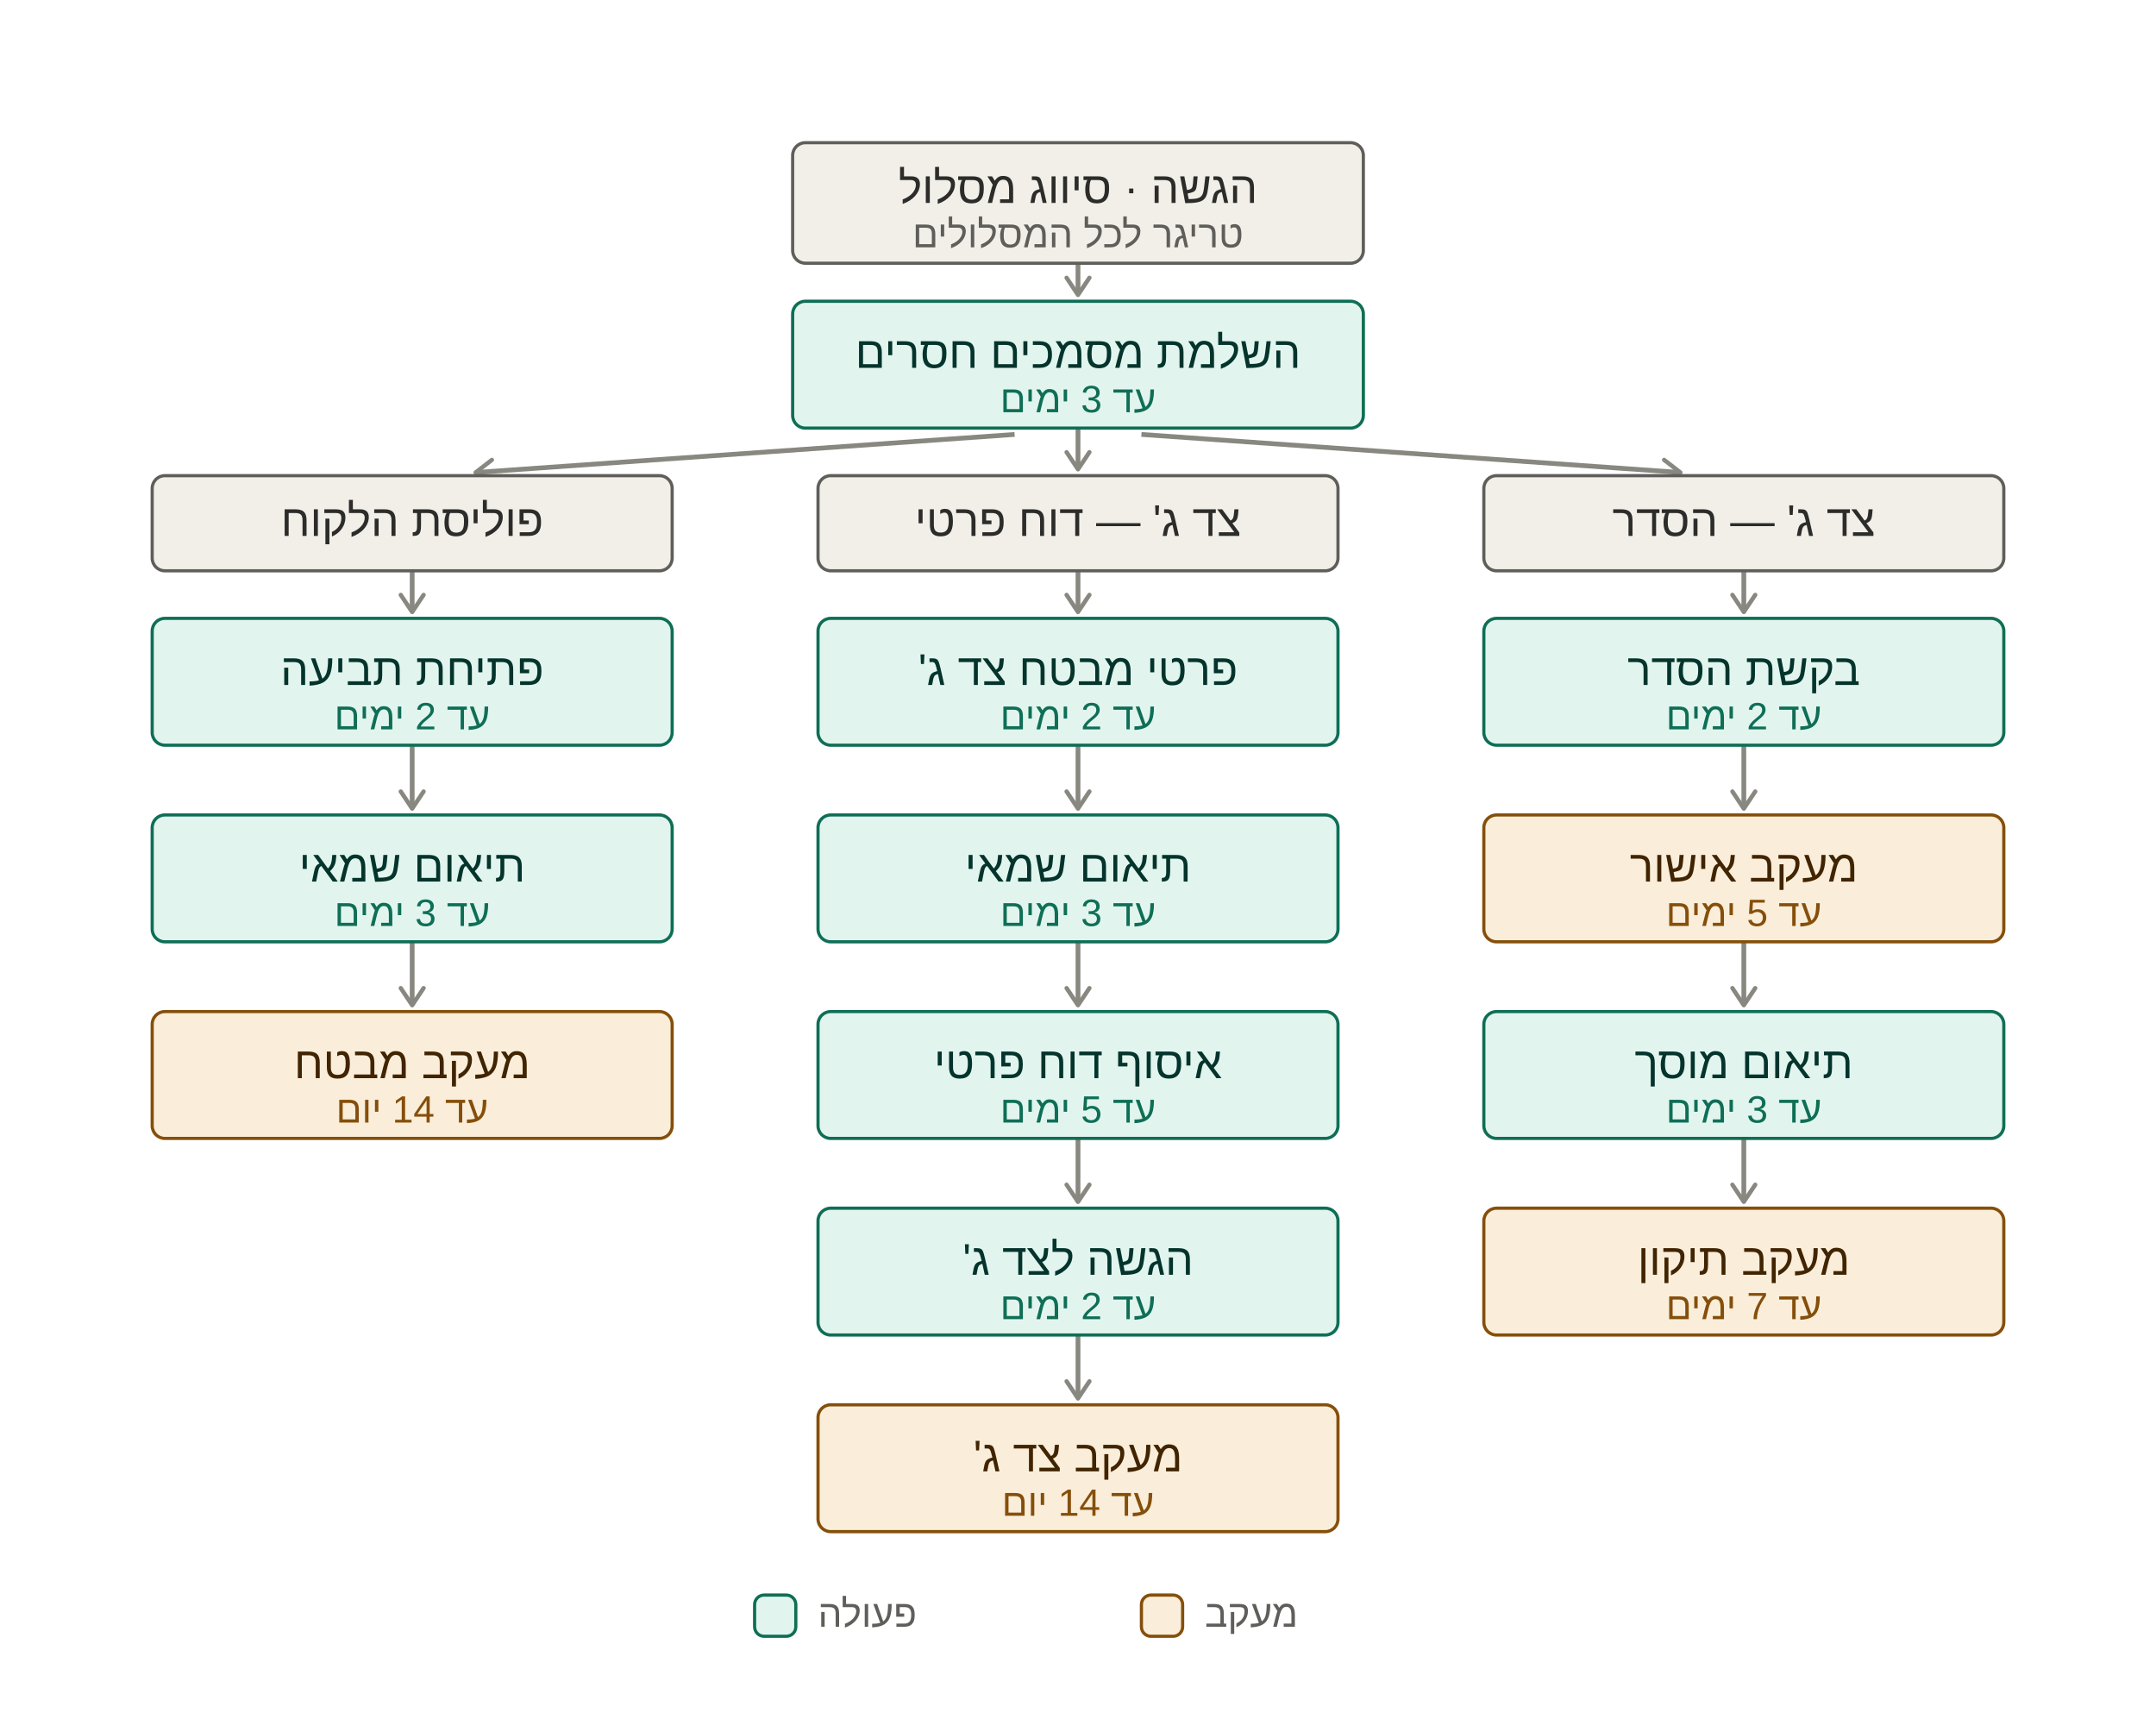
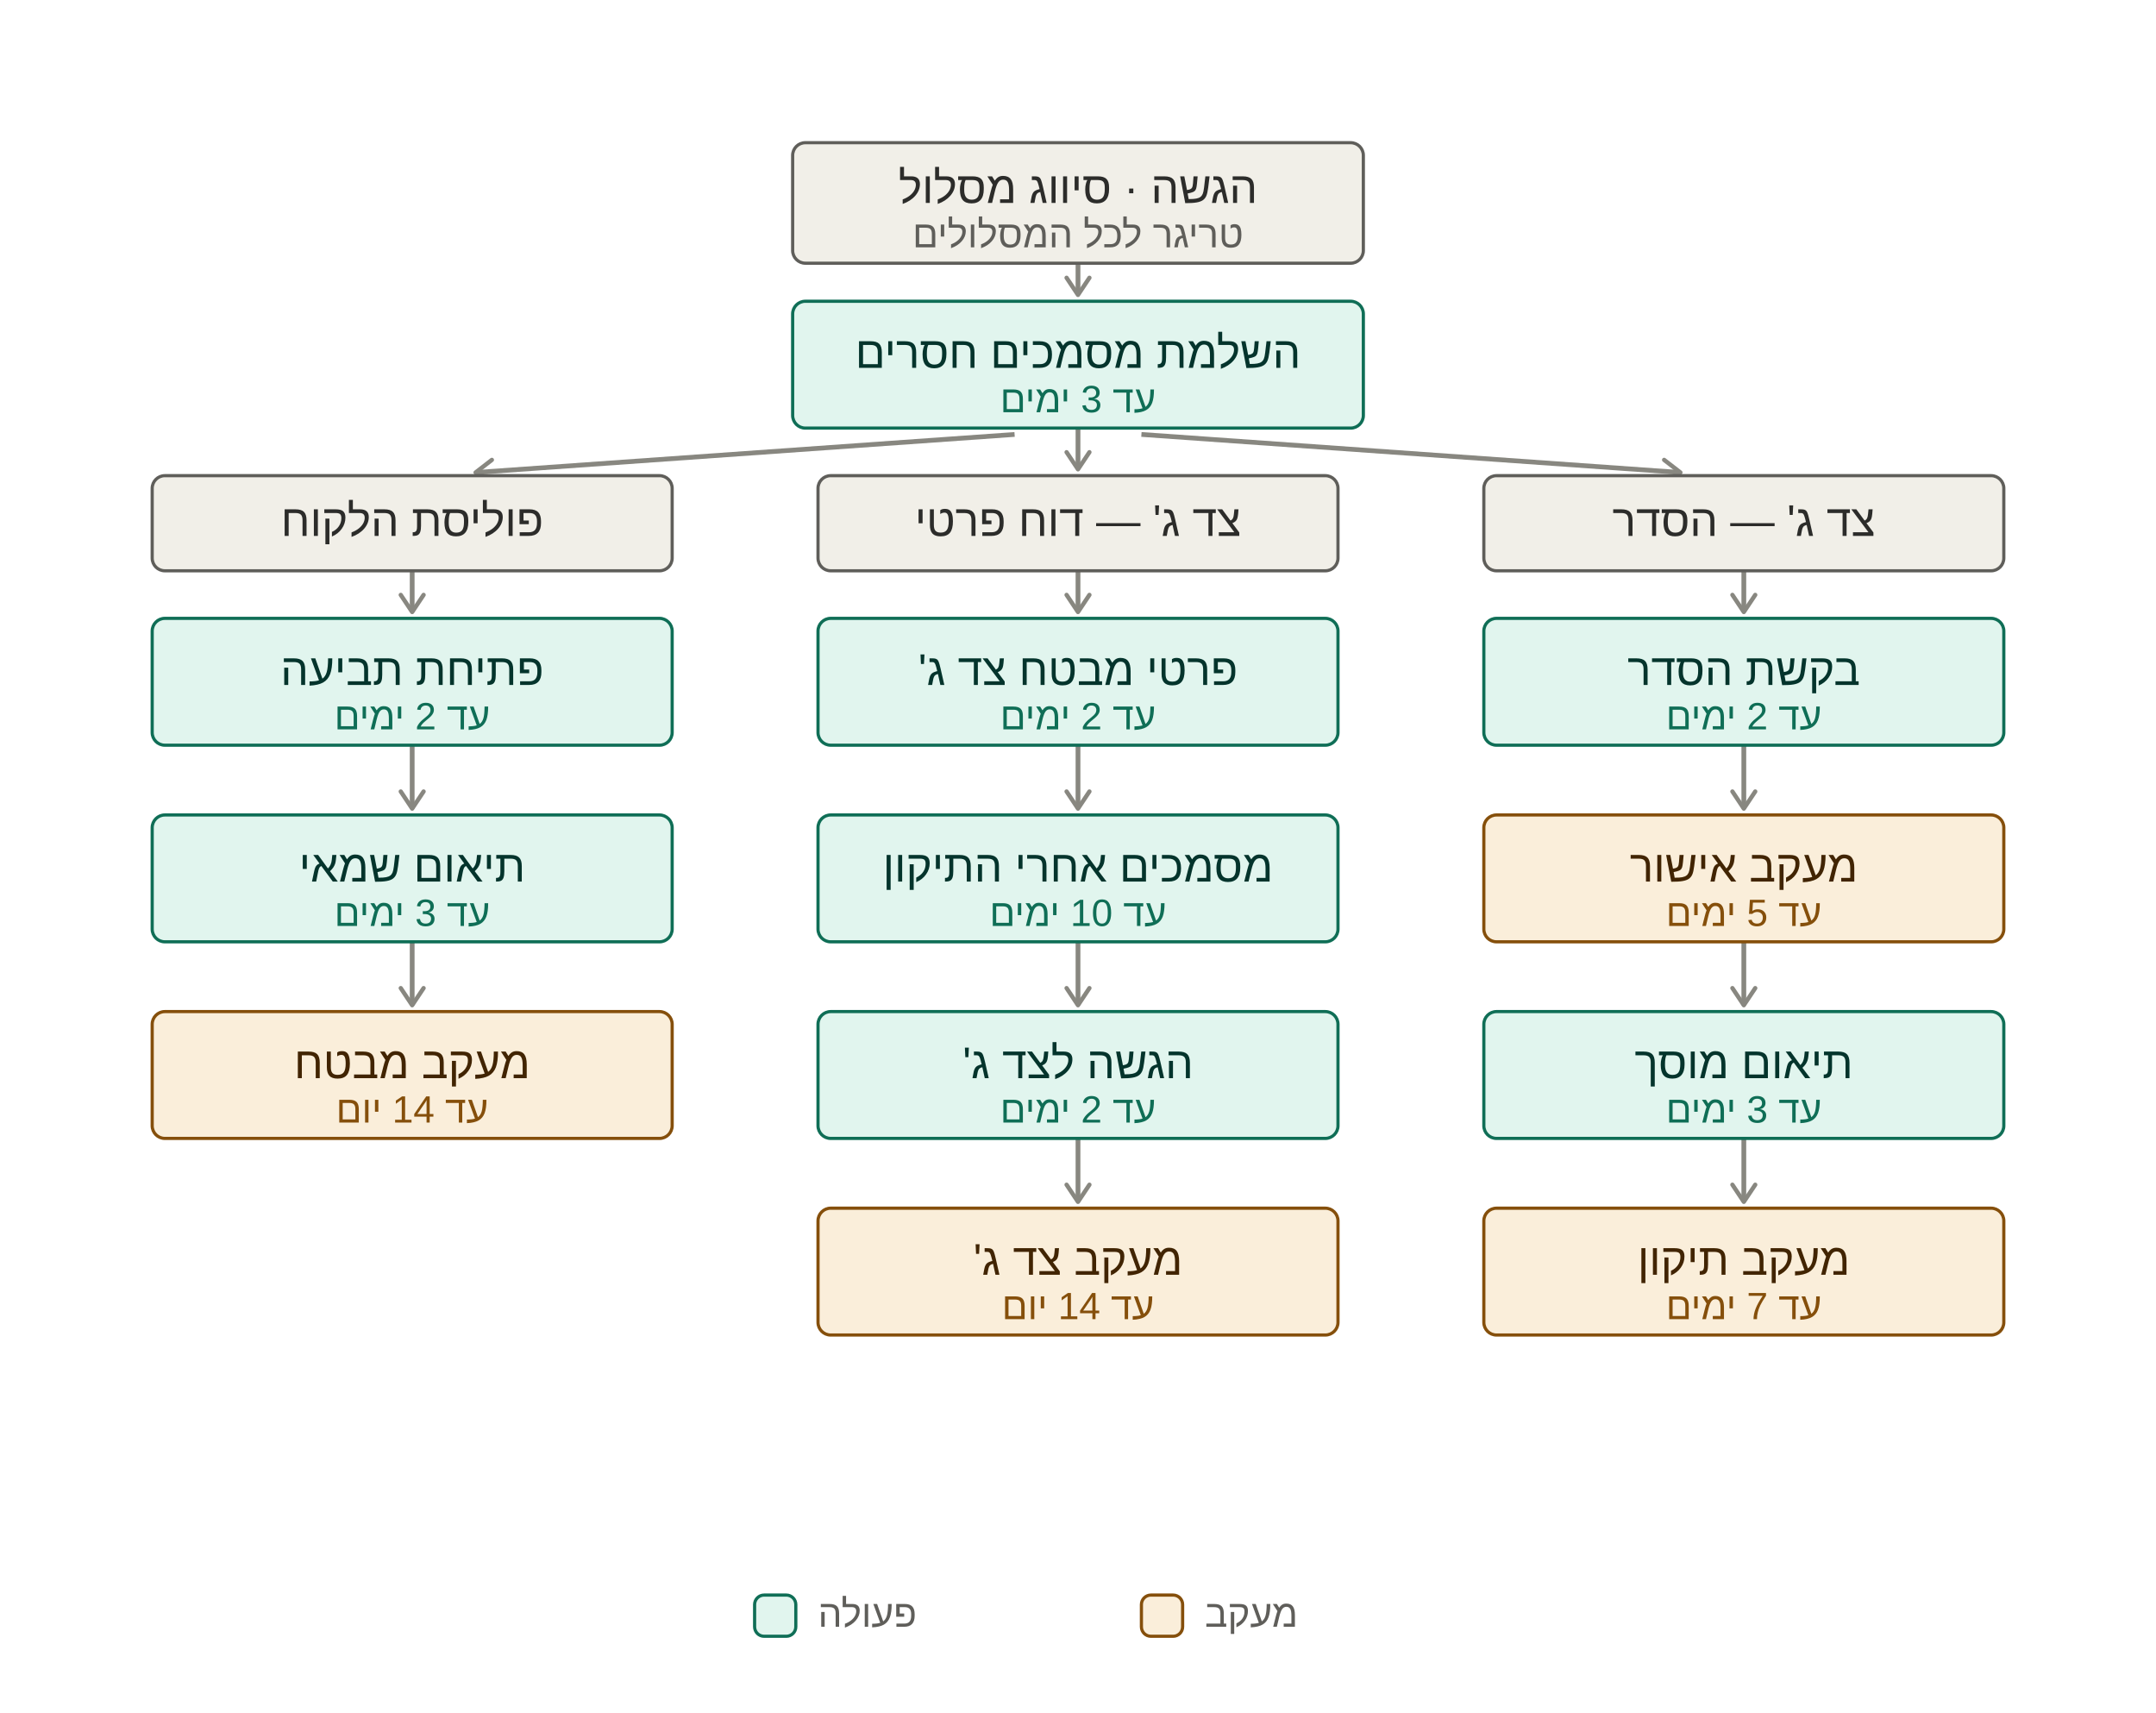
<svg xmlns="http://www.w3.org/2000/svg" width="680" height="540" viewBox="0 0 680 540" role="img">
  <style>
  text{font-family:'Segoe UI',Arial,sans-serif}
  .th{font-weight:500;font-size:14px}
  .ts{font-weight:400;font-size:12px}
  .arr{stroke:#888780;stroke-width:1.5;fill:none}
  rect{stroke-width:1}
  .c-gray rect{fill:#F1EFE8;stroke:#5F5E5A}.c-gray .th{fill:#2C2C2A}.c-gray .ts{fill:#5F5E5A}
  .c-teal rect{fill:#E1F5EE;stroke:#0F6E56}.c-teal .th{fill:#04342C}.c-teal .ts{fill:#0F6E56}
  .c-amber rect{fill:#FAEEDA;stroke:#854F0B}.c-amber .th{fill:#412402}.c-amber .ts{fill:#854F0B}
  .lg{font-weight:400;font-size:12px;fill:#5F5E5A}
</style>
  <defs>
    <marker id="arrow" viewBox="0 0 10 10" refX="8" refY="5" markerWidth="6" markerHeight="6" orient="auto-start-reverse">
      <path d="M2 1L8 5L2 9" fill="none" stroke="context-stroke" stroke-width="1.5" stroke-linecap="round" stroke-linejoin="round" />
    </marker>
  </defs>
  <g style="direction:rtl">
    <line class="arr" x1="340" y1="83" x2="340" y2="93" marker-end="url(#arrow)" />
    <line class="arr" x1="340" y1="135" x2="340" y2="148" marker-end="url(#arrow)" />
    <line class="arr" x1="320" y1="137" x2="150" y2="149" marker-end="url(#arrow)" />
    <line class="arr" x1="360" y1="137" x2="530" y2="149" marker-end="url(#arrow)" />
    <line class="arr" x1="130" y1="180" x2="130" y2="193" marker-end="url(#arrow)" />
    <line class="arr" x1="130" y1="235" x2="130" y2="255" marker-end="url(#arrow)" />
    <line class="arr" x1="130" y1="297" x2="130" y2="317" marker-end="url(#arrow)" />
    <line class="arr" x1="340" y1="180" x2="340" y2="193" marker-end="url(#arrow)" />
    <line class="arr" x1="340" y1="235" x2="340" y2="255" marker-end="url(#arrow)" />
    <line class="arr" x1="340" y1="297" x2="340" y2="317" marker-end="url(#arrow)" />
    <line class="arr" x1="340" y1="359" x2="340" y2="379" marker-end="url(#arrow)" />
-     <line class="arr" x1="340" y1="421" x2="340" y2="441" marker-end="url(#arrow)" />
    <line class="arr" x1="550" y1="180" x2="550" y2="193" marker-end="url(#arrow)" />
    <line class="arr" x1="550" y1="235" x2="550" y2="255" marker-end="url(#arrow)" />
    <line class="arr" x1="550" y1="297" x2="550" y2="317" marker-end="url(#arrow)" />
    <line class="arr" x1="550" y1="359" x2="550" y2="379" marker-end="url(#arrow)" />
    <g class="c-gray">
      <rect x="250" y="45" width="180" height="38" rx="4" />
      <text class="th" x="340" y="64" text-anchor="middle">הגשה · סיווג מסלול</text>
      <text class="ts" x="340" y="78" text-anchor="middle">טריגר לכל המסלולים</text>
    </g>
    <g class="c-teal">
      <rect x="250" y="95" width="180" height="40" rx="4" />
      <text class="th" x="340" y="116" text-anchor="middle">השלמת מסמכים חסרים</text>
      <text class="ts" x="340" y="130" text-anchor="middle">עד 3 ימים</text>
    </g>
    <g class="c-gray">
      <rect x="48" y="150" width="164" height="30" rx="4" />
      <text class="th" x="130" y="169" text-anchor="middle">פוליסת הלקוח</text>
    </g>
    <g class="c-gray">
      <rect x="258" y="150" width="164" height="30" rx="4" />
      <text class="th" x="340" y="169" text-anchor="middle">צד ג' — דוח פרטי</text>
    </g>
    <g class="c-gray">
      <rect x="468" y="150" width="164" height="30" rx="4" />
      <text class="th" x="550" y="169" text-anchor="middle">צד ג' — הסדר</text>
    </g>
    <g class="c-teal">
      <rect x="48" y="195" width="164" height="40" rx="4" />
      <text class="th" x="130" y="216" text-anchor="middle">פתיחת תביעה</text>
      <text class="ts" x="130" y="230" text-anchor="middle">עד 2 ימים</text>
    </g>
    <g class="c-teal">
      <rect x="48" y="257" width="164" height="40" rx="4" />
      <text class="th" x="130" y="278" text-anchor="middle">תיאום שמאי</text>
      <text class="ts" x="130" y="292" text-anchor="middle">עד 3 ימים</text>
    </g>
    <g class="c-amber">
      <rect x="48" y="319" width="164" height="40" rx="4" />
      <text class="th" x="130" y="340" text-anchor="middle">מעקב מבטח</text>
      <text class="ts" x="130" y="354" text-anchor="middle">עד 14 יום</text>
    </g>
    <g class="c-teal">
      <rect x="258" y="195" width="164" height="40" rx="4" />
      <text class="th" x="340" y="216" text-anchor="middle">פרטי מבטח צד ג'</text>
      <text class="ts" x="340" y="230" text-anchor="middle">עד 2 ימים</text>
    </g>
    <g class="c-teal">
      <rect x="258" y="257" width="164" height="40" rx="4" />
-       <text class="th" x="340" y="278" text-anchor="middle">תיאום שמאי</text>
-       <text class="ts" x="340" y="292" text-anchor="middle">עד 3 ימים</text>
+       <text class="th" x="340" y="278" text-anchor="middle">מסמכים אחרי התיקון</text>
+       <text class="ts" x="340" y="292" text-anchor="middle">עד 10 ימים</text>
    </g>
    <g class="c-teal">
      <rect x="258" y="319" width="164" height="40" rx="4" />
-       <text class="th" x="340" y="340" text-anchor="middle">איסוף דוח פרטי</text>
-       <text class="ts" x="340" y="354" text-anchor="middle">עד 5 ימים</text>
-     </g>
-     <g class="c-teal">
-       <rect x="258" y="381" width="164" height="40" rx="4" />
-       <text class="th" x="340" y="402" text-anchor="middle">הגשה לצד ג'</text>
-       <text class="ts" x="340" y="416" text-anchor="middle">עד 2 ימים</text>
+       <text class="th" x="340" y="340" text-anchor="middle">הגשה לצד ג'</text>
+       <text class="ts" x="340" y="354" text-anchor="middle">עד 2 ימים</text>
    </g>
    <g class="c-amber">
-       <rect x="258" y="443" width="164" height="40" rx="4" />
-       <text class="th" x="340" y="464" text-anchor="middle">מעקב צד ג'</text>
-       <text class="ts" x="340" y="478" text-anchor="middle">עד 14 יום</text>
+       <rect x="258" y="381" width="164" height="40" rx="4" />
+       <text class="th" x="340" y="402" text-anchor="middle">מעקב צד ג'</text>
+       <text class="ts" x="340" y="416" text-anchor="middle">עד 14 יום</text>
    </g>
    <g class="c-teal">
      <rect x="468" y="195" width="164" height="40" rx="4" />
      <text class="th" x="550" y="216" text-anchor="middle">בקשת הסדר</text>
      <text class="ts" x="550" y="230" text-anchor="middle">עד 2 ימים</text>
    </g>
    <g class="c-amber">
      <rect x="468" y="257" width="164" height="40" rx="4" />
      <text class="th" x="550" y="278" text-anchor="middle">מעקב אישור</text>
      <text class="ts" x="550" y="292" text-anchor="middle">עד 5 ימים</text>
    </g>
    <g class="c-teal">
      <rect x="468" y="319" width="164" height="40" rx="4" />
      <text class="th" x="550" y="340" text-anchor="middle">תיאום מוסך</text>
      <text class="ts" x="550" y="354" text-anchor="middle">עד 3 ימים</text>
    </g>
    <g class="c-amber">
      <rect x="468" y="381" width="164" height="40" rx="4" />
      <text class="th" x="550" y="402" text-anchor="middle">מעקב תיקון</text>
      <text class="ts" x="550" y="416" text-anchor="middle">עד 7 ימים</text>
    </g>
  </g>
  <g class="c-teal">
    <rect x="238" y="503" width="13" height="13" rx="3" />
  </g>
  <text class="lg" x="258" y="513" text-anchor="start">פעולה</text>
  <g class="c-amber">
    <rect x="360" y="503" width="13" height="13" rx="3" />
  </g>
  <text class="lg" x="380" y="513" text-anchor="start">מעקב</text>
</svg>
